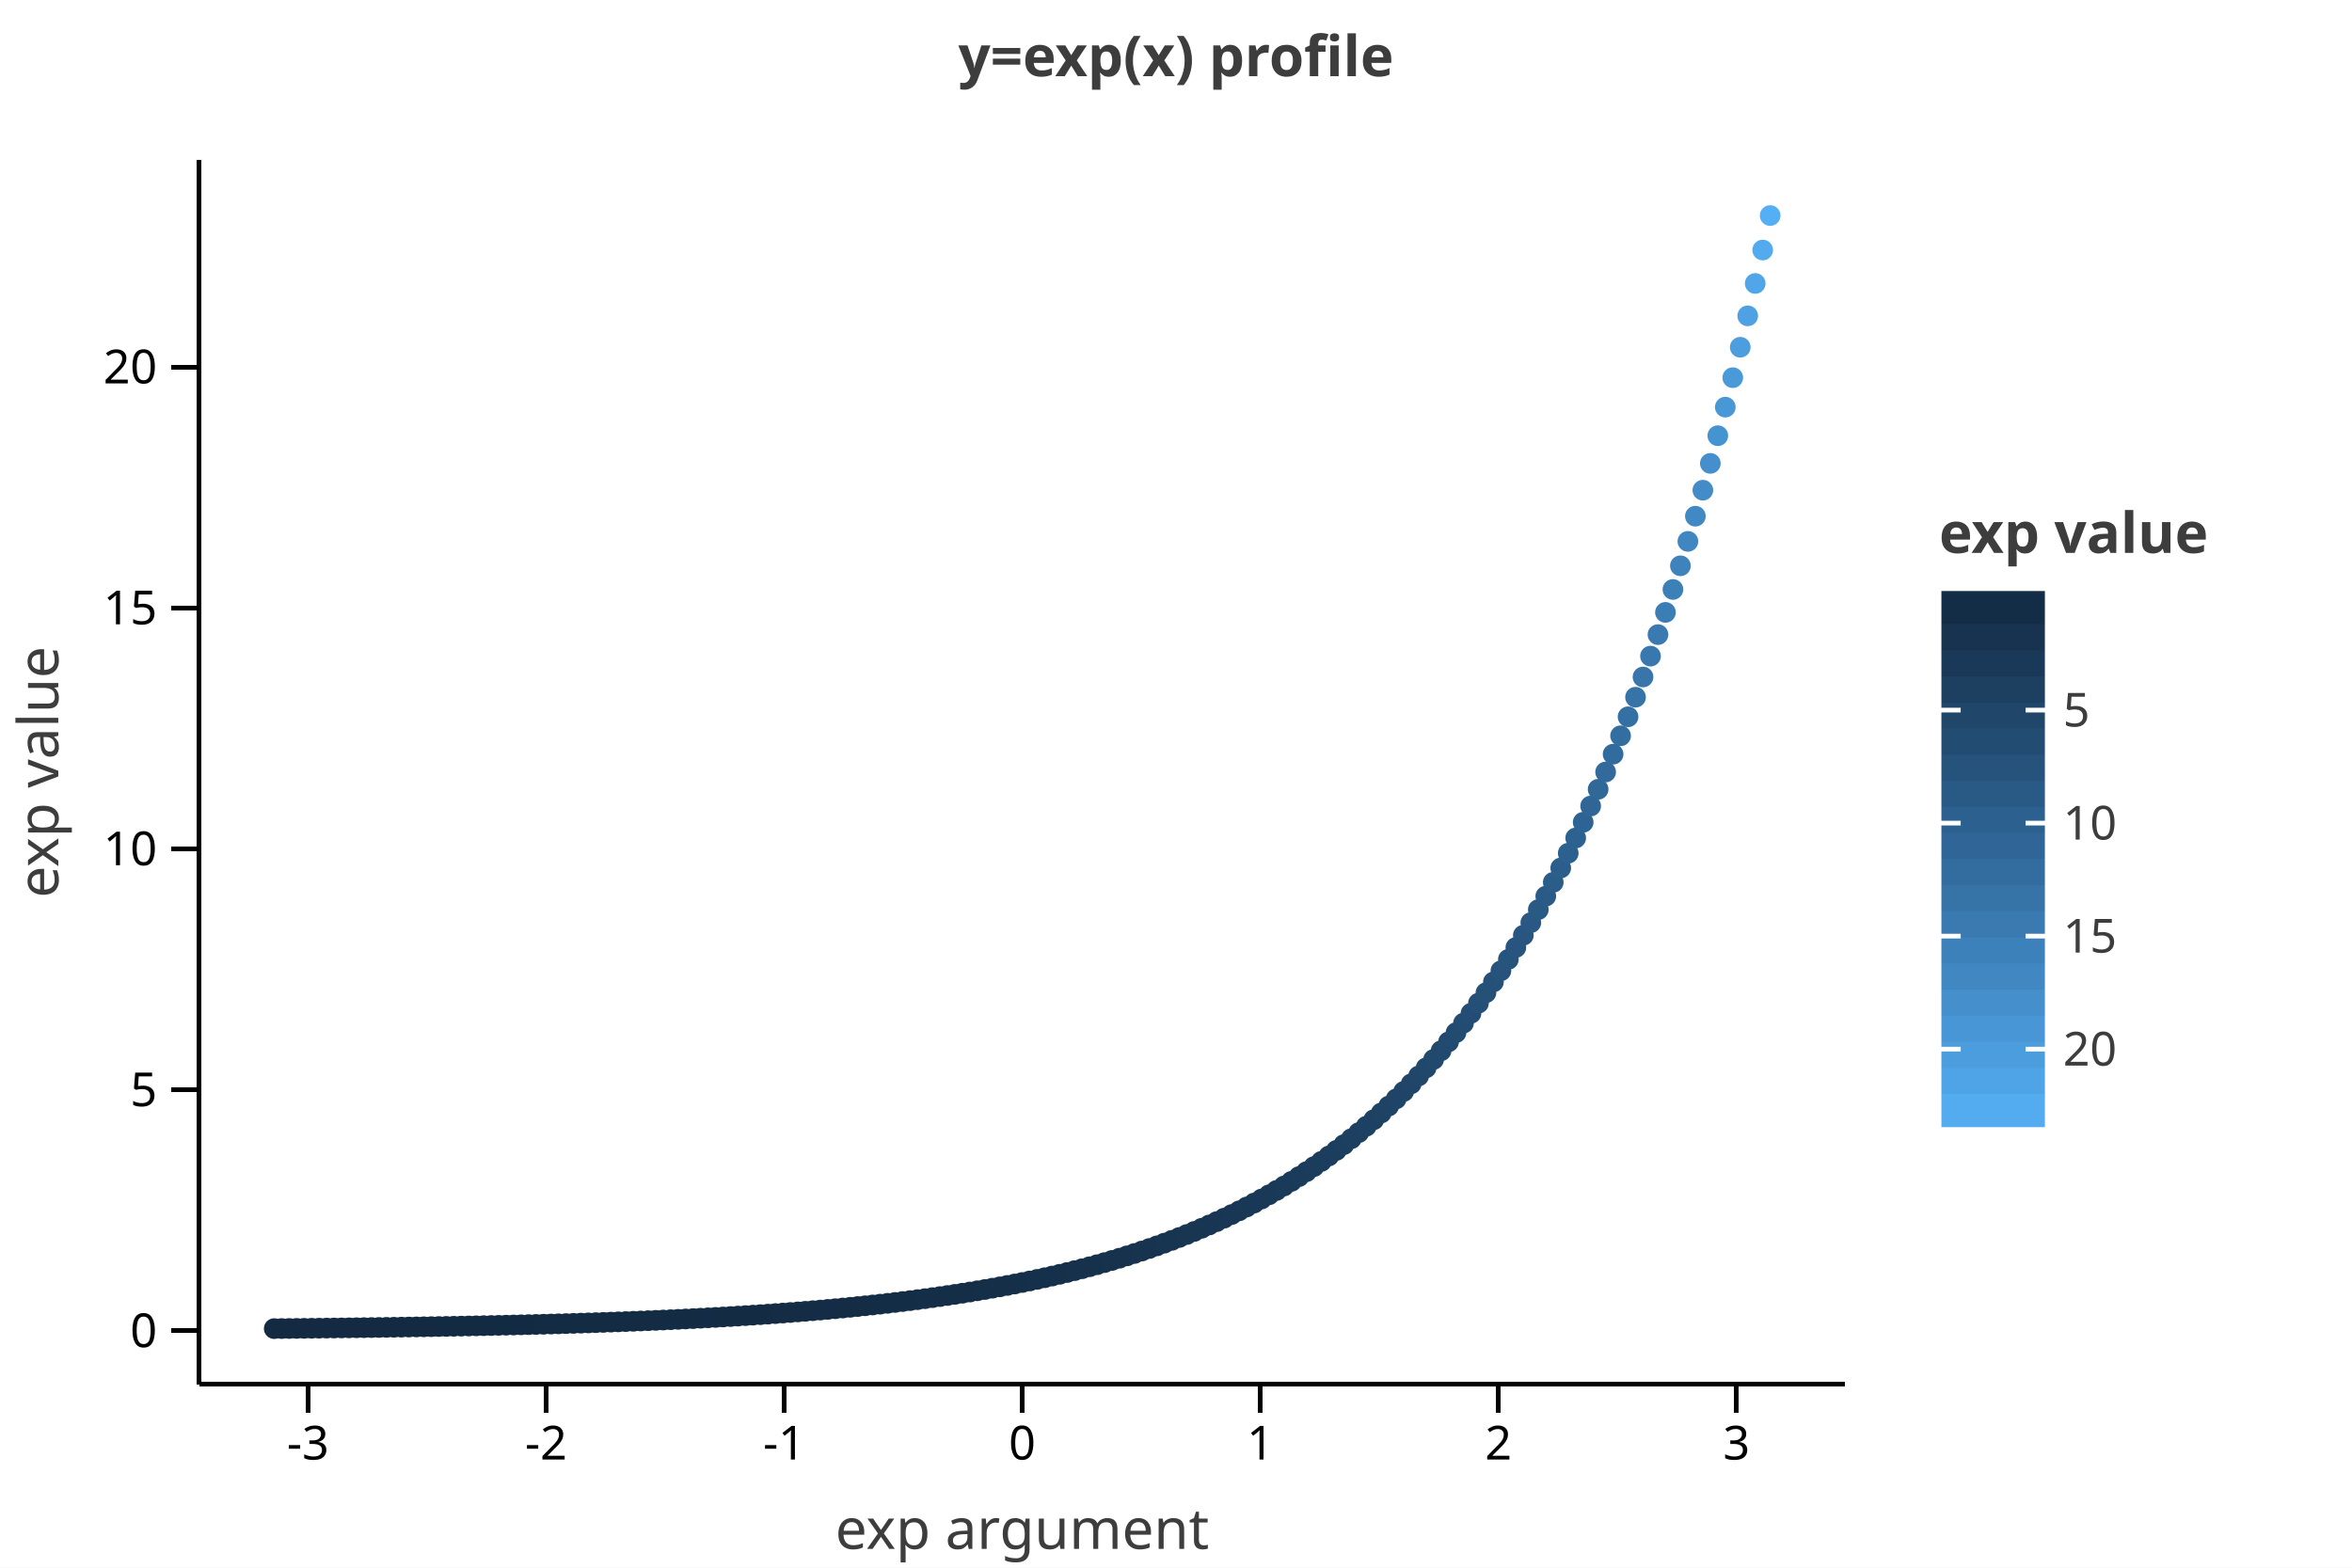
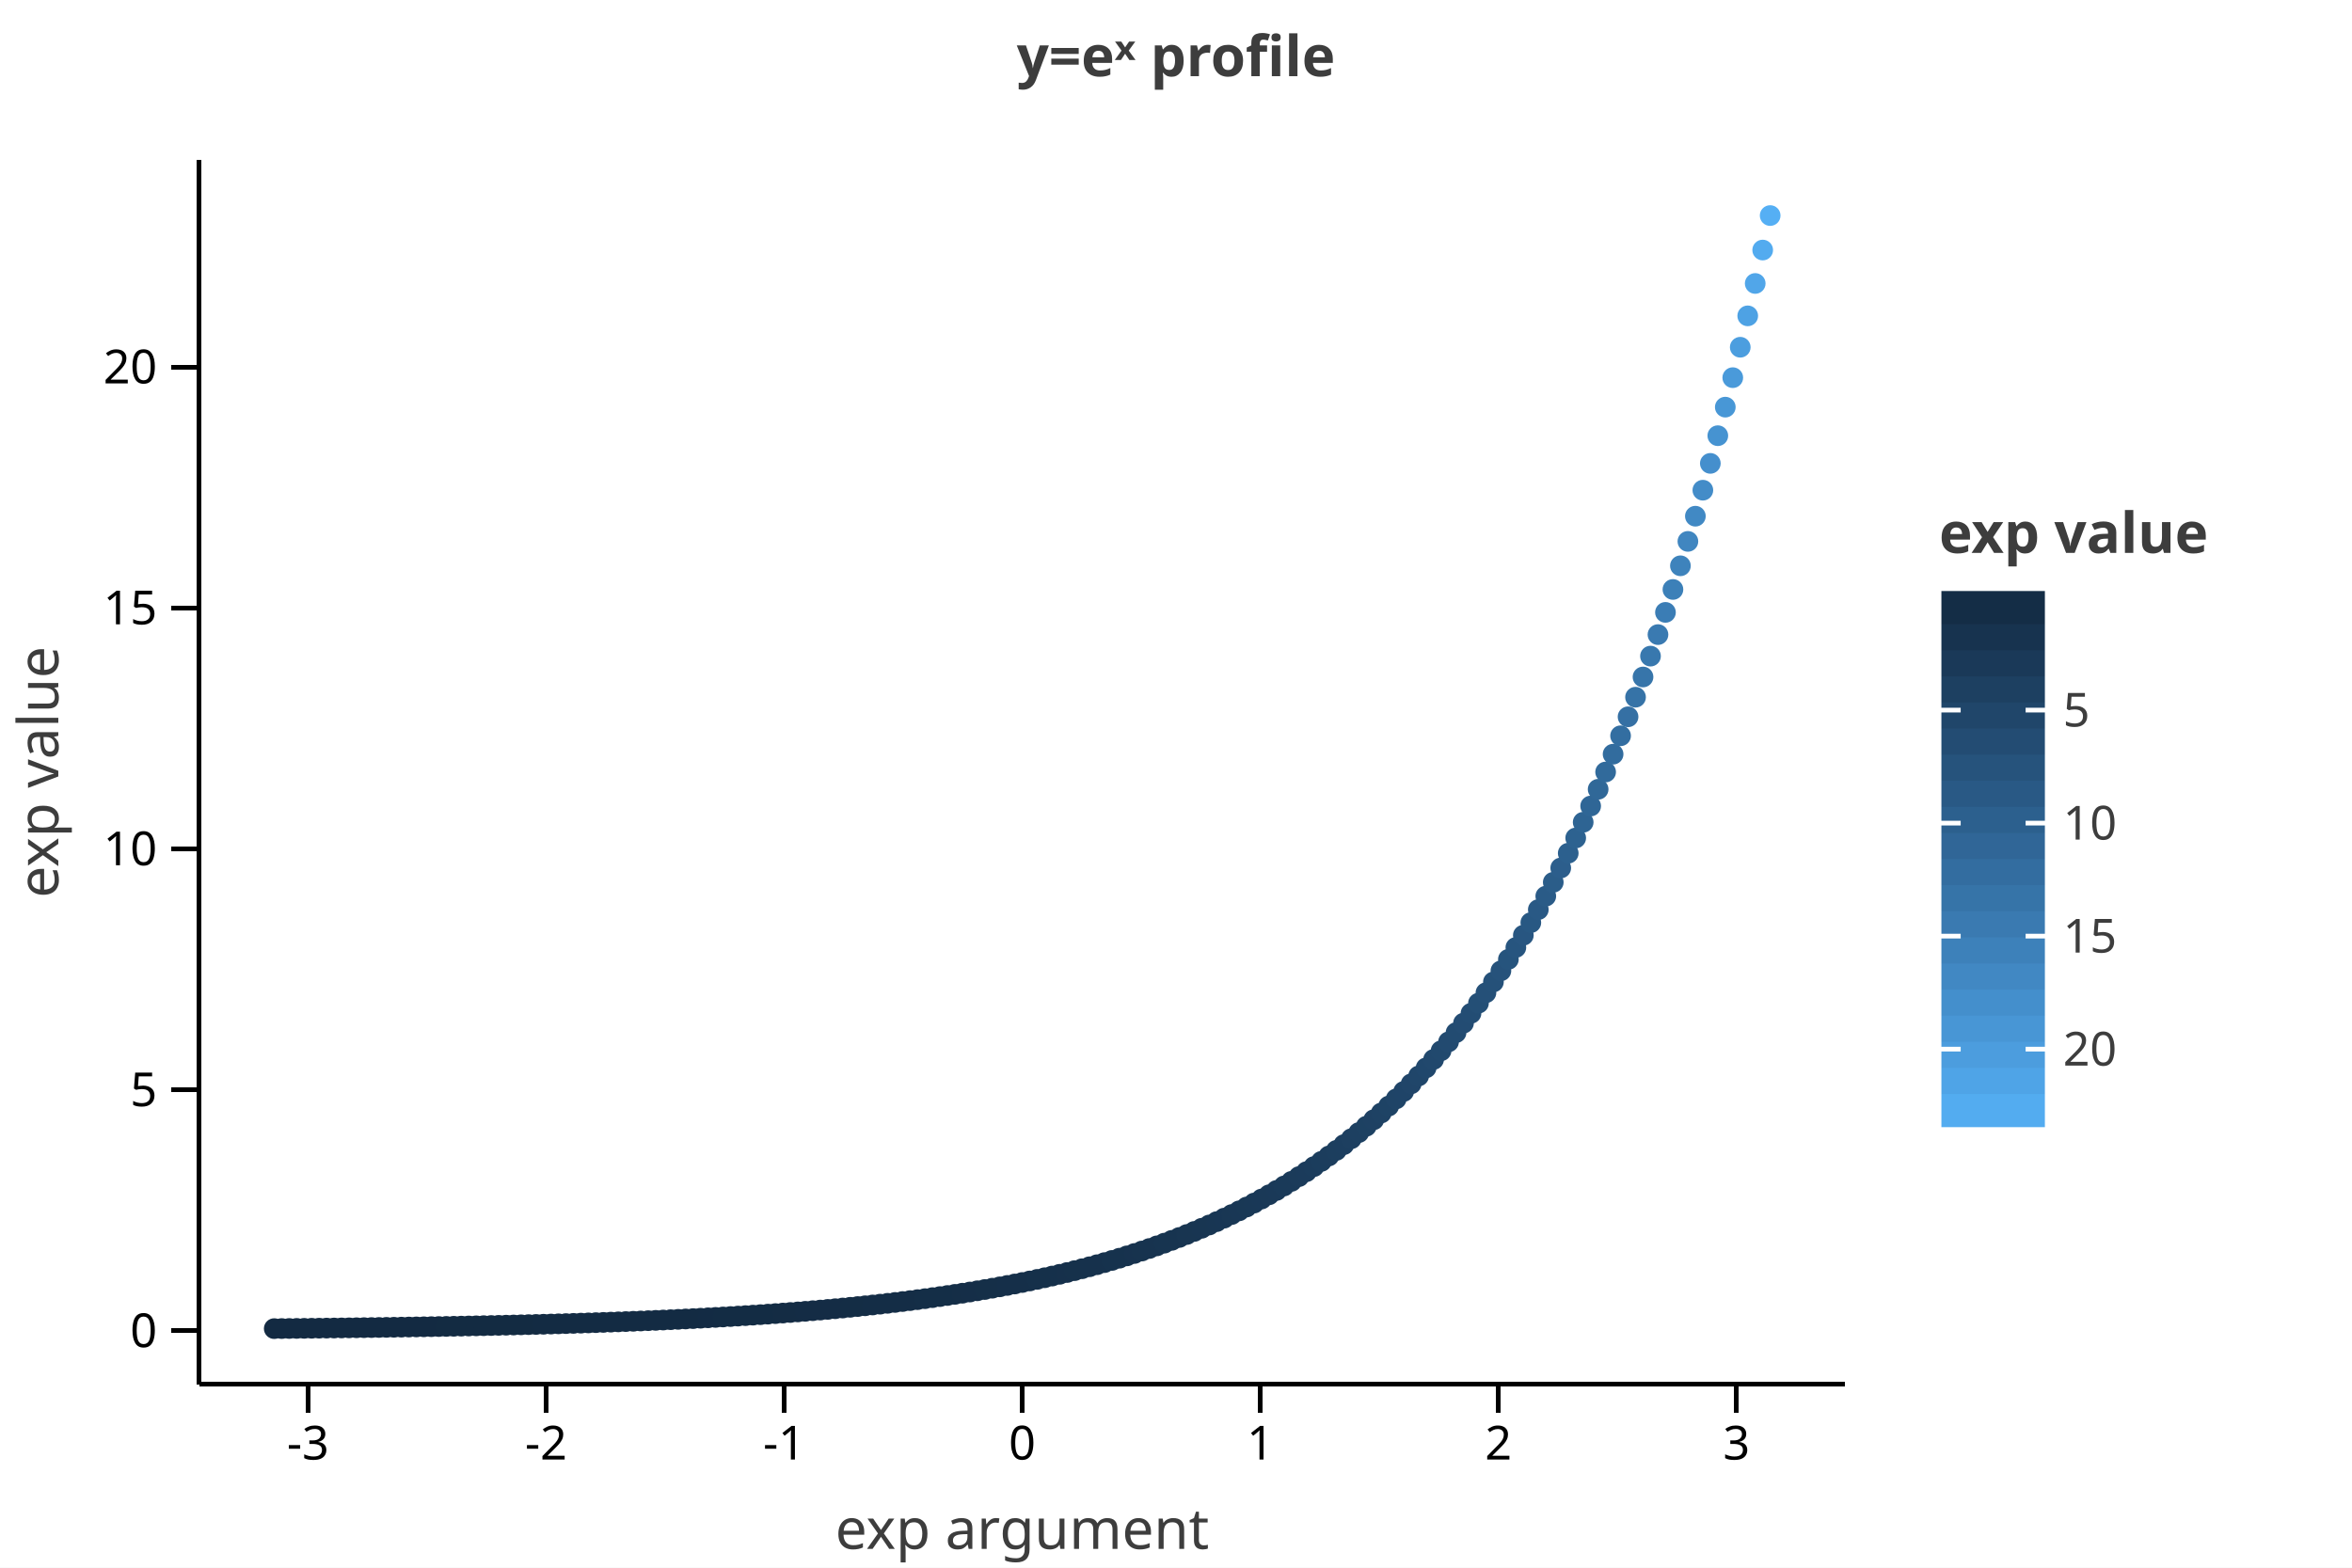
<svg xmlns="http://www.w3.org/2000/svg" class="plt-container" width="500.0" height="333.333">
  <style type="text/css">
        .plt-container {
        font-family: "Lucida Grande", sans-serif;
        cursor: crosshair;
        user-select: none;
        -webkit-user-select: none;
        -moz-user-select: none;
        -ms-user-select: none;
        }
        .plt-backdrop {
        fill: white;
        }
        .plt-transparent .plt-backdrop {
        visibility: hidden;
        }
        text {
        font-size: 12px;
        fill: #3d3d3d;
        }
        .plt-data-tooltip text {
        font-size: 12px;
        }
        .plt-axis-tooltip text {
        font-size: 10px;
        }
        .plt-axis line {
        shape-rendering: crispedges;
        }
        .plt-plot-title {

        font-size: 16.0px;
        font-weight: bold;
        }
        .plt-axis .tick text {

        font-size: 10.0px;
        }
        .plt-axis.small-tick-font .tick text {

        font-size: 8.0px;
        }
        .plt-axis-title text {

        font-size: 12.0px;
        }
        .plt_legend .legend-title text {

        font-size: 12.0px;
        font-weight: bold;
        }
        .plt_legend text {

        font-size: 10.0px;
        }

    </style>
  <rect class="plt-backdrop" width="100%" height="100%">
    </rect>
  <g class="plt-plot">
    <g class="plt-plot-title" transform="translate(250.0 12.0 ) ">
      <text text-anchor="middle" dy="0.35em">
-                 y=exp(x) profile
+                 y=eˣ profile
            </text>
    </g>
    <g transform="translate(20.0 34.0 ) ">
      <g transform="translate(22.4 260.3333 ) " class="plt-axis">
        <g class="tick" transform="translate(23.06704 0.0 ) ">
          <line stroke-width="1.0" stroke="rgb(0,0,0)" stroke-opacity="1.0" x2="0.0" y2="6.0">
                    </line>
          <g transform="translate(0.0 9.0 ) ">
            <text style="fill:#000000;" text-anchor="middle" dy="0.7em">
                            -3
                        </text>
          </g>
        </g>
        <g class="tick" transform="translate(73.68019 0.0 ) ">
          <line stroke-width="1.0" stroke="rgb(0,0,0)" stroke-opacity="1.0" x2="0.0" y2="6.0">
                    </line>
          <g transform="translate(0.0 9.0 ) ">
            <text style="fill:#000000;" text-anchor="middle" dy="0.7em">
                            -2
                        </text>
          </g>
        </g>
        <g class="tick" transform="translate(124.2933 0.0 ) ">
          <line stroke-width="1.0" stroke="rgb(0,0,0)" stroke-opacity="1.0" x2="0.0" y2="6.0">
                    </line>
          <g transform="translate(0.0 9.0 ) ">
            <text style="fill:#000000;" text-anchor="middle" dy="0.7em">
                            -1
                        </text>
          </g>
        </g>
        <g class="tick" transform="translate(174.9065 0.0 ) ">
          <line stroke-width="1.0" stroke="rgb(0,0,0)" stroke-opacity="1.0" x2="0.0" y2="6.0">
                    </line>
          <g transform="translate(0.0 9.0 ) ">
            <text style="fill:#000000;" text-anchor="middle" dy="0.7em">
                            0
                        </text>
          </g>
        </g>
        <g class="tick" transform="translate(225.5197 0.0 ) ">
          <line stroke-width="1.0" stroke="rgb(0,0,0)" stroke-opacity="1.0" x2="0.0" y2="6.0">
                    </line>
          <g transform="translate(0.0 9.0 ) ">
            <text style="fill:#000000;" text-anchor="middle" dy="0.7em">
                            1
                        </text>
          </g>
        </g>
        <g class="tick" transform="translate(276.1328 0.0 ) ">
          <line stroke-width="1.0" stroke="rgb(0,0,0)" stroke-opacity="1.0" x2="0.0" y2="6.0">
                    </line>
          <g transform="translate(0.0 9.0 ) ">
            <text style="fill:#000000;" text-anchor="middle" dy="0.7em">
                            2
                        </text>
          </g>
        </g>
        <g class="tick" transform="translate(326.746 0.0 ) ">
          <line stroke-width="1.0" stroke="rgb(0,0,0)" stroke-opacity="1.0" x2="0.0" y2="6.0">
                    </line>
          <g transform="translate(0.0 9.0 ) ">
            <text style="fill:#000000;" text-anchor="middle" dy="0.7em">
                            3
                        </text>
          </g>
        </g>
        <line x1="0.0" y1="0.0" x2="349.813" y2="0.0" stroke-width="1.0" stroke="rgb(0,0,0)" stroke-opacity="1.0">
                </line>
      </g>
      <g transform="translate(22.4 0.0 ) " class="plt-axis">
        <g class="tick" transform="translate(0.0 248.9428 ) ">
          <line stroke-width="1.0" stroke="rgb(0,0,0)" stroke-opacity="1.0" x2="-6.0" y2="0.0">
                    </line>
          <g transform="translate(-9.0 0.0 ) ">
            <text style="fill:#000000;" text-anchor="end" dy="0.35em">
                            0
                        </text>
          </g>
        </g>
        <g class="tick" transform="translate(0.0 197.7106 ) ">
          <line stroke-width="1.0" stroke="rgb(0,0,0)" stroke-opacity="1.0" x2="-6.0" y2="0.0">
                    </line>
          <g transform="translate(-9.0 0.0 ) ">
            <text style="fill:#000000;" text-anchor="end" dy="0.35em">
                            5
                        </text>
          </g>
        </g>
        <g class="tick" transform="translate(0.0 146.4785 ) ">
          <line stroke-width="1.0" stroke="rgb(0,0,0)" stroke-opacity="1.0" x2="-6.0" y2="0.0">
                    </line>
          <g transform="translate(-9.0 0.0 ) ">
            <text style="fill:#000000;" text-anchor="end" dy="0.35em">
                            10
                        </text>
          </g>
        </g>
        <g class="tick" transform="translate(0.0 95.24636 ) ">
          <line stroke-width="1.0" stroke="rgb(0,0,0)" stroke-opacity="1.0" x2="-6.0" y2="0.0">
                    </line>
          <g transform="translate(-9.0 0.0 ) ">
            <text style="fill:#000000;" text-anchor="end" dy="0.35em">
                            15
                        </text>
          </g>
        </g>
        <g class="tick" transform="translate(0.0 44.01422 ) ">
          <line stroke-width="1.0" stroke="rgb(0,0,0)" stroke-opacity="1.0" x2="-6.0" y2="0.0">
                    </line>
          <g transform="translate(-9.0 0.0 ) ">
            <text style="fill:#000000;" text-anchor="end" dy="0.35em">
                            20
                        </text>
          </g>
        </g>
        <line x1="0.0" y1="0.0" x2="0.0" y2="260.333" stroke-width="1.0" stroke="rgb(0,0,0)" stroke-opacity="1.0">
                </line>
      </g>
-       <g transform="translate(22.4 0.0 ) " clip-path="url(#SIWMUX)" clip-bounds-jfx="[rect (0.0, 0.0), (349.813, 260.333)]">
+       <g transform="translate(22.4 0.0 ) " clip-path="url(#5FLQ4v)" clip-bounds-jfx="[rect (0.0, 0.0), (349.813, 260.333)]">
        <defs>
-           <clipPath id="SIWMUX">
+           <clipPath id="5FLQ4v">
            <rect x="0.0" y="0.0" width="349.813" height="260.333">
                        </rect>
          </clipPath>
        </defs>
        <g>
          <g>
            <circle fill="#132a42" stroke="#132a42" stroke-opacity="0.0" stroke-width="0.0" cx="15.901" cy="248.5" r="2.2" />
            <circle fill="#132a42" stroke="#132a42" stroke-opacity="0.0" stroke-width="0.0" cx="17.491" cy="248.486" r="2.2" />
            <circle fill="#132a42" stroke="#132a42" stroke-opacity="0.0" stroke-width="0.0" cx="19.081" cy="248.471" r="2.2" />
            <circle fill="#132a42" stroke="#132a42" stroke-opacity="0.0" stroke-width="0.0" cx="20.671" cy="248.456" r="2.2" />
            <circle fill="#132a42" stroke="#132a42" stroke-opacity="0.0" stroke-width="0.0" cx="22.261" cy="248.441" r="2.2" />
            <circle fill="#132a42" stroke="#132a42" stroke-opacity="0.0" stroke-width="0.0" cx="23.851" cy="248.425" r="2.2" />
            <circle fill="#132a42" stroke="#132a42" stroke-opacity="0.0" stroke-width="0.0" cx="25.441" cy="248.408" r="2.2" />
            <circle fill="#132a42" stroke="#132a42" stroke-opacity="0.0" stroke-width="0.0" cx="27.031" cy="248.391" r="2.2" />
            <circle fill="#132a42" stroke="#132a42" stroke-opacity="0.0" stroke-width="0.0" cx="28.621" cy="248.373" r="2.2" />
            <circle fill="#132a42" stroke="#132a42" stroke-opacity="0.0" stroke-width="0.0" cx="30.211" cy="248.355" r="2.2" />
            <circle fill="#132a42" stroke="#132a42" stroke-opacity="0.0" stroke-width="0.0" cx="31.801" cy="248.337" r="2.2" />
            <circle fill="#132a42" stroke="#132a42" stroke-opacity="0.0" stroke-width="0.0" cx="33.391" cy="248.317" r="2.2" />
            <circle fill="#132a42" stroke="#132a42" stroke-opacity="0.0" stroke-width="0.0" cx="34.981" cy="248.297" r="2.2" />
            <circle fill="#132a42" stroke="#132a42" stroke-opacity="0.0" stroke-width="0.0" cx="36.571" cy="248.277" r="2.2" />
            <circle fill="#132a42" stroke="#132a42" stroke-opacity="0.0" stroke-width="0.0" cx="38.161" cy="248.255" r="2.2" />
            <circle fill="#132a42" stroke="#132a42" stroke-opacity="0.0" stroke-width="0.0" cx="39.751" cy="248.233" r="2.2" />
            <circle fill="#132a42" stroke="#132a42" stroke-opacity="0.0" stroke-width="0.0" cx="41.342" cy="248.211" r="2.2" />
            <circle fill="#132a42" stroke="#132a42" stroke-opacity="0.0" stroke-width="0.0" cx="42.932" cy="248.187" r="2.2" />
            <circle fill="#132a42" stroke="#132a42" stroke-opacity="0.0" stroke-width="0.0" cx="44.522" cy="248.163" r="2.2" />
            <circle fill="#132a42" stroke="#132a42" stroke-opacity="0.0" stroke-width="0.0" cx="46.112" cy="248.138" r="2.2" />
            <circle fill="#132a42" stroke="#132a42" stroke-opacity="0.0" stroke-width="0.0" cx="47.702" cy="248.113" r="2.2" />
            <circle fill="#132a42" stroke="#132a42" stroke-opacity="0.0" stroke-width="0.0" cx="49.292" cy="248.086" r="2.2" />
            <circle fill="#132a42" stroke="#132a42" stroke-opacity="0.0" stroke-width="0.0" cx="50.882" cy="248.059" r="2.2" />
            <circle fill="#132b42" stroke="#132b42" stroke-opacity="0.0" stroke-width="0.0" cx="52.472" cy="248.031" r="2.2" />
            <circle fill="#132b42" stroke="#132b42" stroke-opacity="0.0" stroke-width="0.0" cx="54.062" cy="248.002" r="2.2" />
            <circle fill="#132b42" stroke="#132b42" stroke-opacity="0.0" stroke-width="0.0" cx="55.652" cy="247.972" r="2.2" />
            <circle fill="#132b42" stroke="#132b42" stroke-opacity="0.0" stroke-width="0.0" cx="57.242" cy="247.941" r="2.2" />
            <circle fill="#132b42" stroke="#132b42" stroke-opacity="0.0" stroke-width="0.0" cx="58.832" cy="247.909" r="2.2" />
            <circle fill="#132b42" stroke="#132b42" stroke-opacity="0.0" stroke-width="0.0" cx="60.422" cy="247.876" r="2.2" />
            <circle fill="#132b42" stroke="#132b42" stroke-opacity="0.0" stroke-width="0.0" cx="62.012" cy="247.842" r="2.2" />
            <circle fill="#132b42" stroke="#132b42" stroke-opacity="0.0" stroke-width="0.0" cx="63.602" cy="247.806" r="2.2" />
            <circle fill="#132b42" stroke="#132b42" stroke-opacity="0.0" stroke-width="0.0" cx="65.192" cy="247.77" r="2.2" />
            <circle fill="#132b42" stroke="#132b42" stroke-opacity="0.0" stroke-width="0.0" cx="66.782" cy="247.733" r="2.2" />
            <circle fill="#132b42" stroke="#132b42" stroke-opacity="0.0" stroke-width="0.0" cx="68.373" cy="247.694" r="2.2" />
            <circle fill="#132b42" stroke="#132b42" stroke-opacity="0.0" stroke-width="0.0" cx="69.963" cy="247.654" r="2.2" />
            <circle fill="#132b42" stroke="#132b42" stroke-opacity="0.0" stroke-width="0.0" cx="71.553" cy="247.613" r="2.2" />
            <circle fill="#132b43" stroke="#132b43" stroke-opacity="0.0" stroke-width="0.0" cx="73.143" cy="247.571" r="2.2" />
            <circle fill="#132b43" stroke="#132b43" stroke-opacity="0.0" stroke-width="0.0" cx="74.733" cy="247.527" r="2.2" />
            <circle fill="#132b43" stroke="#132b43" stroke-opacity="0.0" stroke-width="0.0" cx="76.323" cy="247.482" r="2.2" />
            <circle fill="#132b43" stroke="#132b43" stroke-opacity="0.0" stroke-width="0.0" cx="77.913" cy="247.435" r="2.2" />
            <circle fill="#132b43" stroke="#132b43" stroke-opacity="0.0" stroke-width="0.0" cx="79.503" cy="247.387" r="2.2" />
            <circle fill="#132b43" stroke="#132b43" stroke-opacity="0.0" stroke-width="0.0" cx="81.093" cy="247.337" r="2.2" />
            <circle fill="#132b43" stroke="#132b43" stroke-opacity="0.0" stroke-width="0.0" cx="82.683" cy="247.286" r="2.2" />
            <circle fill="#132b43" stroke="#132b43" stroke-opacity="0.0" stroke-width="0.0" cx="84.273" cy="247.233" r="2.2" />
            <circle fill="#132b43" stroke="#132b43" stroke-opacity="0.0" stroke-width="0.0" cx="85.863" cy="247.179" r="2.2" />
            <circle fill="#132b43" stroke="#132b43" stroke-opacity="0.0" stroke-width="0.0" cx="87.453" cy="247.122" r="2.2" />
            <circle fill="#132b43" stroke="#132b43" stroke-opacity="0.0" stroke-width="0.0" cx="89.043" cy="247.064" r="2.2" />
            <circle fill="#132b43" stroke="#132b43" stroke-opacity="0.0" stroke-width="0.0" cx="90.633" cy="247.004" r="2.2" />
            <circle fill="#132b43" stroke="#132b43" stroke-opacity="0.0" stroke-width="0.0" cx="92.223" cy="246.942" r="2.2" />
            <circle fill="#132b43" stroke="#132b43" stroke-opacity="0.0" stroke-width="0.0" cx="93.813" cy="246.879" r="2.2" />
            <circle fill="#132b43" stroke="#132b43" stroke-opacity="0.0" stroke-width="0.0" cx="95.404" cy="246.813" r="2.2" />
            <circle fill="#132b43" stroke="#132b43" stroke-opacity="0.0" stroke-width="0.0" cx="96.994" cy="246.745" r="2.2" />
            <circle fill="#132b43" stroke="#132b43" stroke-opacity="0.0" stroke-width="0.0" cx="98.584" cy="246.675" r="2.2" />
            <circle fill="#132b43" stroke="#132b43" stroke-opacity="0.0" stroke-width="0.0" cx="100.174" cy="246.602" r="2.2" />
            <circle fill="#132b43" stroke="#132b43" stroke-opacity="0.0" stroke-width="0.0" cx="101.764" cy="246.528" r="2.2" />
            <circle fill="#132b43" stroke="#132b43" stroke-opacity="0.0" stroke-width="0.0" cx="103.354" cy="246.45" r="2.2" />
            <circle fill="#132b43" stroke="#132b43" stroke-opacity="0.0" stroke-width="0.0" cx="104.944" cy="246.371" r="2.2" />
            <circle fill="#132b43" stroke="#132b43" stroke-opacity="0.0" stroke-width="0.0" cx="106.534" cy="246.289" r="2.2" />
            <circle fill="#132b44" stroke="#132b44" stroke-opacity="0.0" stroke-width="0.0" cx="108.124" cy="246.204" r="2.2" />
            <circle fill="#132b44" stroke="#132b44" stroke-opacity="0.0" stroke-width="0.0" cx="109.714" cy="246.117" r="2.2" />
            <circle fill="#132c44" stroke="#132c44" stroke-opacity="0.0" stroke-width="0.0" cx="111.304" cy="246.027" r="2.2" />
            <circle fill="#132c44" stroke="#132c44" stroke-opacity="0.0" stroke-width="0.0" cx="112.894" cy="245.933" r="2.2" />
            <circle fill="#132c44" stroke="#132c44" stroke-opacity="0.0" stroke-width="0.0" cx="114.484" cy="245.837" r="2.2" />
            <circle fill="#132c44" stroke="#132c44" stroke-opacity="0.0" stroke-width="0.0" cx="116.074" cy="245.738" r="2.2" />
            <circle fill="#132c44" stroke="#132c44" stroke-opacity="0.0" stroke-width="0.0" cx="117.664" cy="245.636" r="2.2" />
            <circle fill="#132c44" stroke="#132c44" stroke-opacity="0.0" stroke-width="0.0" cx="119.254" cy="245.531" r="2.2" />
            <circle fill="#132c44" stroke="#132c44" stroke-opacity="0.0" stroke-width="0.0" cx="120.844" cy="245.422" r="2.2" />
            <circle fill="#132c44" stroke="#132c44" stroke-opacity="0.0" stroke-width="0.0" cx="122.435" cy="245.309" r="2.2" />
            <circle fill="#142c44" stroke="#142c44" stroke-opacity="0.0" stroke-width="0.0" cx="124.025" cy="245.193" r="2.2" />
            <circle fill="#142c44" stroke="#142c44" stroke-opacity="0.0" stroke-width="0.0" cx="125.615" cy="245.074" r="2.2" />
            <circle fill="#142c44" stroke="#142c44" stroke-opacity="0.0" stroke-width="0.0" cx="127.205" cy="244.95" r="2.2" />
            <circle fill="#142c45" stroke="#142c45" stroke-opacity="0.0" stroke-width="0.0" cx="128.795" cy="244.823" r="2.2" />
            <circle fill="#142c45" stroke="#142c45" stroke-opacity="0.0" stroke-width="0.0" cx="130.385" cy="244.691" r="2.2" />
            <circle fill="#142c45" stroke="#142c45" stroke-opacity="0.0" stroke-width="0.0" cx="131.975" cy="244.556" r="2.2" />
            <circle fill="#142c45" stroke="#142c45" stroke-opacity="0.0" stroke-width="0.0" cx="133.565" cy="244.416" r="2.2" />
            <circle fill="#142c45" stroke="#142c45" stroke-opacity="0.0" stroke-width="0.0" cx="135.155" cy="244.271" r="2.2" />
            <circle fill="#142c45" stroke="#142c45" stroke-opacity="0.0" stroke-width="0.0" cx="136.745" cy="244.122" r="2.2" />
            <circle fill="#142d45" stroke="#142d45" stroke-opacity="0.0" stroke-width="0.0" cx="138.335" cy="243.968" r="2.2" />
            <circle fill="#142d45" stroke="#142d45" stroke-opacity="0.0" stroke-width="0.0" cx="139.925" cy="243.809" r="2.2" />
            <circle fill="#142d45" stroke="#142d45" stroke-opacity="0.0" stroke-width="0.0" cx="141.515" cy="243.646" r="2.2" />
            <circle fill="#142d46" stroke="#142d46" stroke-opacity="0.0" stroke-width="0.0" cx="143.105" cy="243.476" r="2.2" />
            <circle fill="#142d46" stroke="#142d46" stroke-opacity="0.0" stroke-width="0.0" cx="144.695" cy="243.302" r="2.2" />
            <circle fill="#142d46" stroke="#142d46" stroke-opacity="0.0" stroke-width="0.0" cx="146.285" cy="243.122" r="2.2" />
            <circle fill="#142d46" stroke="#142d46" stroke-opacity="0.0" stroke-width="0.0" cx="147.875" cy="242.936" r="2.2" />
            <circle fill="#142d46" stroke="#142d46" stroke-opacity="0.0" stroke-width="0.0" cx="149.466" cy="242.744" r="2.2" />
            <circle fill="#142d46" stroke="#142d46" stroke-opacity="0.0" stroke-width="0.0" cx="151.056" cy="242.547" r="2.2" />
            <circle fill="#142d46" stroke="#142d46" stroke-opacity="0.0" stroke-width="0.0" cx="152.646" cy="242.343" r="2.2" />
            <circle fill="#142e47" stroke="#142e47" stroke-opacity="0.0" stroke-width="0.0" cx="154.236" cy="242.132" r="2.2" />
            <circle fill="#142e47" stroke="#142e47" stroke-opacity="0.0" stroke-width="0.0" cx="155.826" cy="241.915" r="2.2" />
            <circle fill="#142e47" stroke="#142e47" stroke-opacity="0.0" stroke-width="0.0" cx="157.416" cy="241.69" r="2.2" />
            <circle fill="#142e47" stroke="#142e47" stroke-opacity="0.0" stroke-width="0.0" cx="159.006" cy="241.459" r="2.2" />
            <circle fill="#142e47" stroke="#142e47" stroke-opacity="0.0" stroke-width="0.0" cx="160.596" cy="241.22" r="2.2" />
            <circle fill="#152e47" stroke="#152e47" stroke-opacity="0.0" stroke-width="0.0" cx="162.186" cy="240.973" r="2.2" />
            <circle fill="#152e48" stroke="#152e48" stroke-opacity="0.0" stroke-width="0.0" cx="163.776" cy="240.719" r="2.2" />
            <circle fill="#152e48" stroke="#152e48" stroke-opacity="0.0" stroke-width="0.0" cx="165.366" cy="240.457" r="2.2" />
            <circle fill="#152f48" stroke="#152f48" stroke-opacity="0.0" stroke-width="0.0" cx="166.956" cy="240.186" r="2.2" />
            <circle fill="#152f48" stroke="#152f48" stroke-opacity="0.0" stroke-width="0.0" cx="168.546" cy="239.906" r="2.2" />
            <circle fill="#152f48" stroke="#152f48" stroke-opacity="0.0" stroke-width="0.0" cx="170.136" cy="239.618" r="2.2" />
            <circle fill="#152f49" stroke="#152f49" stroke-opacity="0.0" stroke-width="0.0" cx="171.726" cy="239.32" r="2.2" />
            <circle fill="#152f49" stroke="#152f49" stroke-opacity="0.0" stroke-width="0.0" cx="173.316" cy="239.013" r="2.2" />
            <circle fill="#152f49" stroke="#152f49" stroke-opacity="0.0" stroke-width="0.0" cx="174.907" cy="238.696" r="2.2" />
            <circle fill="#152f49" stroke="#152f49" stroke-opacity="0.0" stroke-width="0.0" cx="176.497" cy="238.369" r="2.2" />
            <circle fill="#15304a" stroke="#15304a" stroke-opacity="0.0" stroke-width="0.0" cx="178.087" cy="238.032" r="2.2" />
            <circle fill="#15304a" stroke="#15304a" stroke-opacity="0.0" stroke-width="0.0" cx="179.677" cy="237.684" r="2.2" />
            <circle fill="#15304a" stroke="#15304a" stroke-opacity="0.0" stroke-width="0.0" cx="181.267" cy="237.324" r="2.2" />
            <circle fill="#15304b" stroke="#15304b" stroke-opacity="0.0" stroke-width="0.0" cx="182.857" cy="236.954" r="2.2" />
            <circle fill="#16304b" stroke="#16304b" stroke-opacity="0.0" stroke-width="0.0" cx="184.447" cy="236.571" r="2.2" />
            <circle fill="#16314b" stroke="#16314b" stroke-opacity="0.0" stroke-width="0.0" cx="186.037" cy="236.176" r="2.2" />
            <circle fill="#16314b" stroke="#16314b" stroke-opacity="0.0" stroke-width="0.0" cx="187.627" cy="235.769" r="2.2" />
            <circle fill="#16314c" stroke="#16314c" stroke-opacity="0.0" stroke-width="0.0" cx="189.217" cy="235.348" r="2.2" />
            <circle fill="#16314c" stroke="#16314c" stroke-opacity="0.0" stroke-width="0.0" cx="190.807" cy="234.914" r="2.2" />
            <circle fill="#16314c" stroke="#16314c" stroke-opacity="0.0" stroke-width="0.0" cx="192.397" cy="234.467" r="2.2" />
            <circle fill="#16324d" stroke="#16324d" stroke-opacity="0.0" stroke-width="0.0" cx="193.987" cy="234.005" r="2.2" />
            <circle fill="#16324d" stroke="#16324d" stroke-opacity="0.0" stroke-width="0.0" cx="195.577" cy="233.528" r="2.2" />
            <circle fill="#16324d" stroke="#16324d" stroke-opacity="0.0" stroke-width="0.0" cx="197.167" cy="233.036" r="2.2" />
            <circle fill="#17324e" stroke="#17324e" stroke-opacity="0.0" stroke-width="0.0" cx="198.757" cy="232.528" r="2.2" />
            <circle fill="#17334e" stroke="#17334e" stroke-opacity="0.0" stroke-width="0.0" cx="200.347" cy="232.004" r="2.2" />
            <circle fill="#17334f" stroke="#17334f" stroke-opacity="0.0" stroke-width="0.0" cx="201.938" cy="231.464" r="2.2" />
            <circle fill="#17334f" stroke="#17334f" stroke-opacity="0.0" stroke-width="0.0" cx="203.528" cy="230.906" r="2.2" />
            <circle fill="#173450" stroke="#173450" stroke-opacity="0.0" stroke-width="0.0" cx="205.118" cy="230.33" r="2.2" />
            <circle fill="#173450" stroke="#173450" stroke-opacity="0.0" stroke-width="0.0" cx="206.708" cy="229.736" r="2.2" />
            <circle fill="#173450" stroke="#173450" stroke-opacity="0.0" stroke-width="0.0" cx="208.298" cy="229.123" r="2.2" />
            <circle fill="#183551" stroke="#183551" stroke-opacity="0.0" stroke-width="0.0" cx="209.888" cy="228.491" r="2.2" />
            <circle fill="#183551" stroke="#183551" stroke-opacity="0.0" stroke-width="0.0" cx="211.478" cy="227.838" r="2.2" />
            <circle fill="#183552" stroke="#183552" stroke-opacity="0.0" stroke-width="0.0" cx="213.068" cy="227.165" r="2.2" />
            <circle fill="#183652" stroke="#183652" stroke-opacity="0.0" stroke-width="0.0" cx="214.658" cy="226.47" r="2.2" />
            <circle fill="#183653" stroke="#183653" stroke-opacity="0.0" stroke-width="0.0" cx="216.248" cy="225.752" r="2.2" />
            <circle fill="#183654" stroke="#183654" stroke-opacity="0.0" stroke-width="0.0" cx="217.838" cy="225.012" r="2.2" />
            <circle fill="#193754" stroke="#193754" stroke-opacity="0.0" stroke-width="0.0" cx="219.428" cy="224.248" r="2.2" />
            <circle fill="#193755" stroke="#193755" stroke-opacity="0.0" stroke-width="0.0" cx="221.018" cy="223.46" r="2.2" />
            <circle fill="#193855" stroke="#193855" stroke-opacity="0.0" stroke-width="0.0" cx="222.608" cy="222.647" r="2.2" />
            <circle fill="#193856" stroke="#193856" stroke-opacity="0.0" stroke-width="0.0" cx="224.198" cy="221.808" r="2.2" />
            <circle fill="#193857" stroke="#193857" stroke-opacity="0.0" stroke-width="0.0" cx="225.788" cy="220.942" r="2.2" />
            <circle fill="#1a3957" stroke="#1a3957" stroke-opacity="0.0" stroke-width="0.0" cx="227.378" cy="220.048" r="2.2" />
            <circle fill="#1a3958" stroke="#1a3958" stroke-opacity="0.0" stroke-width="0.0" cx="228.969" cy="219.126" r="2.2" />
            <circle fill="#1a3a59" stroke="#1a3a59" stroke-opacity="0.0" stroke-width="0.0" cx="230.559" cy="218.174" r="2.2" />
            <circle fill="#1a3a59" stroke="#1a3a59" stroke-opacity="0.0" stroke-width="0.0" cx="232.149" cy="217.192" r="2.2" />
            <circle fill="#1b3b5a" stroke="#1b3b5a" stroke-opacity="0.0" stroke-width="0.0" cx="233.739" cy="216.179" r="2.2" />
            <circle fill="#1b3b5b" stroke="#1b3b5b" stroke-opacity="0.0" stroke-width="0.0" cx="235.329" cy="215.134" r="2.2" />
            <circle fill="#1b3c5c" stroke="#1b3c5c" stroke-opacity="0.0" stroke-width="0.0" cx="236.919" cy="214.055" r="2.2" />
            <circle fill="#1b3d5d" stroke="#1b3d5d" stroke-opacity="0.0" stroke-width="0.0" cx="238.509" cy="212.941" r="2.2" />
            <circle fill="#1c3d5d" stroke="#1c3d5d" stroke-opacity="0.0" stroke-width="0.0" cx="240.099" cy="211.792" r="2.2" />
            <circle fill="#1c3e5e" stroke="#1c3e5e" stroke-opacity="0.0" stroke-width="0.0" cx="241.689" cy="210.606" r="2.2" />
            <circle fill="#1c3e5f" stroke="#1c3e5f" stroke-opacity="0.0" stroke-width="0.0" cx="243.279" cy="209.383" r="2.2" />
            <circle fill="#1d3f60" stroke="#1d3f60" stroke-opacity="0.0" stroke-width="0.0" cx="244.869" cy="208.12" r="2.2" />
            <circle fill="#1d4061" stroke="#1d4061" stroke-opacity="0.0" stroke-width="0.0" cx="246.459" cy="206.818" r="2.2" />
            <circle fill="#1d4162" stroke="#1d4162" stroke-opacity="0.0" stroke-width="0.0" cx="248.049" cy="205.473" r="2.2" />
            <circle fill="#1e4163" stroke="#1e4163" stroke-opacity="0.0" stroke-width="0.0" cx="249.639" cy="204.086" r="2.2" />
            <circle fill="#1e4264" stroke="#1e4264" stroke-opacity="0.0" stroke-width="0.0" cx="251.229" cy="202.654" r="2.2" />
            <circle fill="#1e4365" stroke="#1e4365" stroke-opacity="0.0" stroke-width="0.0" cx="252.819" cy="201.177" r="2.2" />
            <circle fill="#1f4467" stroke="#1f4467" stroke-opacity="0.0" stroke-width="0.0" cx="254.409" cy="199.653" r="2.2" />
            <circle fill="#1f4468" stroke="#1f4468" stroke-opacity="0.0" stroke-width="0.0" cx="256" cy="198.079" r="2.2" />
            <circle fill="#204569" stroke="#204569" stroke-opacity="0.0" stroke-width="0.0" cx="257.59" cy="196.456" r="2.2" />
            <circle fill="#20466a" stroke="#20466a" stroke-opacity="0.0" stroke-width="0.0" cx="259.18" cy="194.781" r="2.2" />
            <circle fill="#20476c" stroke="#20476c" stroke-opacity="0.0" stroke-width="0.0" cx="260.77" cy="193.053" r="2.2" />
            <circle fill="#21486d" stroke="#21486d" stroke-opacity="0.0" stroke-width="0.0" cx="262.36" cy="191.269" r="2.2" />
            <circle fill="#21496e" stroke="#21496e" stroke-opacity="0.0" stroke-width="0.0" cx="263.95" cy="189.428" r="2.2" />
            <circle fill="#224a70" stroke="#224a70" stroke-opacity="0.0" stroke-width="0.0" cx="265.54" cy="187.529" r="2.2" />
            <circle fill="#224b71" stroke="#224b71" stroke-opacity="0.0" stroke-width="0.0" cx="267.13" cy="185.569" r="2.2" />
            <circle fill="#234c73" stroke="#234c73" stroke-opacity="0.0" stroke-width="0.0" cx="268.72" cy="183.546" r="2.2" />
            <circle fill="#234d74" stroke="#234d74" stroke-opacity="0.0" stroke-width="0.0" cx="270.31" cy="181.459" r="2.2" />
            <circle fill="#244f76" stroke="#244f76" stroke-opacity="0.0" stroke-width="0.0" cx="271.9" cy="179.305" r="2.2" />
            <circle fill="#255078" stroke="#255078" stroke-opacity="0.0" stroke-width="0.0" cx="273.49" cy="177.083" r="2.2" />
            <circle fill="#255179" stroke="#255179" stroke-opacity="0.0" stroke-width="0.0" cx="275.08" cy="174.79" r="2.2" />
            <circle fill="#26527b" stroke="#26527b" stroke-opacity="0.0" stroke-width="0.0" cx="276.67" cy="172.423" r="2.2" />
            <circle fill="#26547d" stroke="#26547d" stroke-opacity="0.0" stroke-width="0.0" cx="278.26" cy="169.981" r="2.2" />
            <circle fill="#27557f" stroke="#27557f" stroke-opacity="0.0" stroke-width="0.0" cx="279.85" cy="167.461" r="2.2" />
            <circle fill="#285681" stroke="#285681" stroke-opacity="0.0" stroke-width="0.0" cx="281.44" cy="164.86" r="2.2" />
            <circle fill="#285883" stroke="#285883" stroke-opacity="0.0" stroke-width="0.0" cx="283.031" cy="162.177" r="2.2" />
            <circle fill="#295985" stroke="#295985" stroke-opacity="0.0" stroke-width="0.0" cx="284.621" cy="159.408" r="2.2" />
            <circle fill="#2a5b87" stroke="#2a5b87" stroke-opacity="0.0" stroke-width="0.0" cx="286.211" cy="156.55" r="2.2" />
            <circle fill="#2b5d89" stroke="#2b5d89" stroke-opacity="0.0" stroke-width="0.0" cx="287.801" cy="153.602" r="2.2" />
            <circle fill="#2c5e8c" stroke="#2c5e8c" stroke-opacity="0.0" stroke-width="0.0" cx="289.391" cy="150.559" r="2.2" />
            <circle fill="#2c608e" stroke="#2c608e" stroke-opacity="0.0" stroke-width="0.0" cx="290.981" cy="147.419" r="2.2" />
            <circle fill="#2d6290" stroke="#2d6290" stroke-opacity="0.0" stroke-width="0.0" cx="292.571" cy="144.179" r="2.2" />
            <circle fill="#2e6493" stroke="#2e6493" stroke-opacity="0.0" stroke-width="0.0" cx="294.161" cy="140.836" r="2.2" />
            <circle fill="#2f6696" stroke="#2f6696" stroke-opacity="0.0" stroke-width="0.0" cx="295.751" cy="137.385" r="2.2" />
            <circle fill="#306898" stroke="#306898" stroke-opacity="0.0" stroke-width="0.0" cx="297.341" cy="133.825" r="2.2" />
            <circle fill="#316a9b" stroke="#316a9b" stroke-opacity="0.0" stroke-width="0.0" cx="298.931" cy="130.151" r="2.2" />
            <circle fill="#326c9e" stroke="#326c9e" stroke-opacity="0.0" stroke-width="0.0" cx="300.521" cy="126.36" r="2.2" />
            <circle fill="#336ea1" stroke="#336ea1" stroke-opacity="0.0" stroke-width="0.0" cx="302.111" cy="122.448" r="2.2" />
            <circle fill="#3570a4" stroke="#3570a4" stroke-opacity="0.0" stroke-width="0.0" cx="303.701" cy="118.411" r="2.2" />
            <circle fill="#3673a7" stroke="#3673a7" stroke-opacity="0.0" stroke-width="0.0" cx="305.291" cy="114.245" r="2.2" />
            <circle fill="#3775aa" stroke="#3775aa" stroke-opacity="0.0" stroke-width="0.0" cx="306.881" cy="109.946" r="2.2" />
            <circle fill="#3878ae" stroke="#3878ae" stroke-opacity="0.0" stroke-width="0.0" cx="308.471" cy="105.51" r="2.2" />
            <circle fill="#3a7ab1" stroke="#3a7ab1" stroke-opacity="0.0" stroke-width="0.0" cx="310.062" cy="100.932" r="2.2" />
            <circle fill="#3b7db5" stroke="#3b7db5" stroke-opacity="0.0" stroke-width="0.0" cx="311.652" cy="96.209" r="2.2" />
            <circle fill="#3c80b8" stroke="#3c80b8" stroke-opacity="0.0" stroke-width="0.0" cx="313.242" cy="91.334" r="2.2" />
            <circle fill="#3e83bc" stroke="#3e83bc" stroke-opacity="0.0" stroke-width="0.0" cx="314.832" cy="86.304" r="2.2" />
            <circle fill="#4086c0" stroke="#4086c0" stroke-opacity="0.0" stroke-width="0.0" cx="316.422" cy="81.114" r="2.2" />
            <circle fill="#4189c4" stroke="#4189c4" stroke-opacity="0.0" stroke-width="0.0" cx="318.012" cy="75.757" r="2.2" />
            <circle fill="#438cc8" stroke="#438cc8" stroke-opacity="0.0" stroke-width="0.0" cx="319.602" cy="70.23" r="2.2" />
            <circle fill="#458fcd" stroke="#458fcd" stroke-opacity="0.0" stroke-width="0.0" cx="321.192" cy="64.527" r="2.2" />
            <circle fill="#4693d1" stroke="#4693d1" stroke-opacity="0.0" stroke-width="0.0" cx="322.782" cy="58.641" r="2.2" />
            <circle fill="#4897d6" stroke="#4897d6" stroke-opacity="0.0" stroke-width="0.0" cx="324.372" cy="52.568" r="2.2" />
            <circle fill="#4a9ada" stroke="#4a9ada" stroke-opacity="0.0" stroke-width="0.0" cx="325.962" cy="46.301" r="2.2" />
            <circle fill="#4c9edf" stroke="#4c9edf" stroke-opacity="0.0" stroke-width="0.0" cx="327.552" cy="39.833" r="2.2" />
            <circle fill="#4ea2e4" stroke="#4ea2e4" stroke-opacity="0.0" stroke-width="0.0" cx="329.142" cy="33.16" r="2.2" />
            <circle fill="#51a6e9" stroke="#51a6e9" stroke-opacity="0.0" stroke-width="0.0" cx="330.732" cy="26.273" r="2.2" />
            <circle fill="#53abef" stroke="#53abef" stroke-opacity="0.0" stroke-width="0.0" cx="332.322" cy="19.167" r="2.2" />
            <circle fill="#55aff4" stroke="#55aff4" stroke-opacity="0.0" stroke-width="0.0" cx="333.912" cy="11.833" r="2.2" />
          </g>
        </g>
      </g>
    </g>
    <g class="plt-axis">
      <g transform="translate(4.0 164.1667 ) rotate(-90.0 ) " class="plt-axis-title">
        <text text-anchor="middle" dy="0.7em">
                    exp value
                </text>
      </g>
    </g>
    <g class="plt-axis">
      <g transform="translate(217.3065 329.3333 ) " class="plt-axis-title">
        <text text-anchor="middle">
                    exp argument
                </text>
      </g>
    </g>
    <g transform="translate(402.213 103.1667 ) " class="plt_legend">
      <rect x="5.0" y="5.0" height="141.0" width="87.787" fill="rgb(255,255,255)" fill-opacity="1.0">
            </rect>
      <g transform="translate(10.0 10.0 ) ">
        <g class="legend-title" transform="translate(0.0 -4.0 ) ">
          <text dy="0.7em">
                        exp value
                    </text>
        </g>
        <g transform="translate(0.0 12.0 ) ">
          <g>
            <rect x="0.0" y="0.0" height="115.0" width="23.0" stroke-width="0.0" fill="rgb(20,45,70)" fill-opacity="1.0">
                        </rect>
            <rect x="0.0" y="7.55" height="107.45" width="23.0" stroke-width="0.0" fill="rgb(23,51,79)" fill-opacity="1.0">
                        </rect>
            <rect x="0.0" y="13.1" height="101.9" width="23.0" stroke-width="0.0" fill="rgb(26,57,88)" fill-opacity="1.0">
                        </rect>
            <rect x="0.0" y="18.65" height="96.35" width="23.0" stroke-width="0.0" fill="rgb(29,64,97)" fill-opacity="1.0">
                        </rect>
            <rect x="0.0" y="24.2" height="90.8" width="23.0" stroke-width="0.0" fill="rgb(32,70,106)" fill-opacity="1.0">
                        </rect>
            <rect x="0.0" y="29.75" height="85.25" width="23.0" stroke-width="0.0" fill="rgb(35,76,115)" fill-opacity="1.0">
                        </rect>
            <rect x="0.0" y="35.3" height="79.7" width="23.0" stroke-width="0.0" fill="rgb(38,83,124)" fill-opacity="1.0">
                        </rect>
            <rect x="0.0" y="40.85" height="74.15" width="23.0" stroke-width="0.0" fill="rgb(41,89,133)" fill-opacity="1.0">
                        </rect>
            <rect x="0.0" y="46.4" height="68.6" width="23.0" stroke-width="0.0" fill="rgb(44,96,142)" fill-opacity="1.0">
                        </rect>
            <rect x="0.0" y="51.95" height="63.05" width="23.0" stroke-width="0.0" fill="rgb(48,102,151)" fill-opacity="1.0">
                        </rect>
            <rect x="0.0" y="57.5" height="57.5" width="23.0" stroke-width="0.0" fill="rgb(51,109,160)" fill-opacity="1.0">
                        </rect>
            <rect x="0.0" y="63.05" height="51.95" width="23.0" stroke-width="0.0" fill="rgb(54,116,168)" fill-opacity="1.0">
                        </rect>
            <rect x="0.0" y="68.6" height="46.4" width="23.0" stroke-width="0.0" fill="rgb(58,122,177)" fill-opacity="1.0">
                        </rect>
            <rect x="0.0" y="74.15" height="40.85" width="23.0" stroke-width="0.0" fill="rgb(61,129,186)" fill-opacity="1.0">
                        </rect>
            <rect x="0.0" y="79.7" height="35.3" width="23.0" stroke-width="0.0" fill="rgb(65,136,195)" fill-opacity="1.0">
                        </rect>
            <rect x="0.0" y="85.25" height="29.75" width="23.0" stroke-width="0.0" fill="rgb(68,143,204)" fill-opacity="1.0">
                        </rect>
            <rect x="0.0" y="90.8" height="24.2" width="23.0" stroke-width="0.0" fill="rgb(72,150,213)" fill-opacity="1.0">
                        </rect>
            <rect x="0.0" y="96.35" height="18.65" width="23.0" stroke-width="0.0" fill="rgb(76,157,222)" fill-opacity="1.0">
                        </rect>
            <rect x="0.0" y="101.9" height="13.1" width="23.0" stroke-width="0.0" fill="rgb(79,164,231)" fill-opacity="1.0">
                        </rect>
            <rect x="0.0" y="107.45" height="7.55" width="23.0" stroke-width="0.0" fill="rgb(83,172,240)" fill-opacity="1.0">
                        </rect>
            <line x1="0.0" y1="25.821" x2="4.6" y2="25.821" stroke-width="1.0" stroke="rgb(255,255,255)" stroke-opacity="1.0">
                        </line>
            <line x1="18.4" y1="25.821" x2="23.0" y2="25.821" stroke-width="1.0" stroke="rgb(255,255,255)" stroke-opacity="1.0">
                        </line>
            <g transform="translate(26.35 25.82092 ) ">
              <text dy="0.35em">
                                5
                            </text>
            </g>
            <line x1="0.0" y1="49.85" x2="4.6" y2="49.85" stroke-width="1.0" stroke="rgb(255,255,255)" stroke-opacity="1.0">
                        </line>
            <line x1="18.4" y1="49.85" x2="23.0" y2="49.85" stroke-width="1.0" stroke="rgb(255,255,255)" stroke-opacity="1.0">
                        </line>
            <g transform="translate(26.35 49.84952 ) ">
              <text dy="0.35em">
                                10
                            </text>
            </g>
            <line x1="0.0" y1="73.878" x2="4.6" y2="73.878" stroke-width="1.0" stroke="rgb(255,255,255)" stroke-opacity="1.0">
                        </line>
            <line x1="18.4" y1="73.878" x2="23.0" y2="73.878" stroke-width="1.0" stroke="rgb(255,255,255)" stroke-opacity="1.0">
                        </line>
            <g transform="translate(26.35 73.87812 ) ">
              <text dy="0.35em">
                                15
                            </text>
            </g>
            <line x1="0.0" y1="97.907" x2="4.6" y2="97.907" stroke-width="1.0" stroke="rgb(255,255,255)" stroke-opacity="1.0">
                        </line>
            <line x1="18.4" y1="97.907" x2="23.0" y2="97.907" stroke-width="1.0" stroke="rgb(255,255,255)" stroke-opacity="1.0">
                        </line>
            <g transform="translate(26.35 97.90671 ) ">
              <text dy="0.35em">
                                20
                            </text>
            </g>
            <rect x="0.0" y="0.0" height="115.0" width="23.0" stroke="rgb(255,255,255)" stroke-opacity="1.0" stroke-width="1.0" fill-opacity="0.0">
                        </rect>
          </g>
        </g>
      </g>
    </g>
  </g>
</svg>
